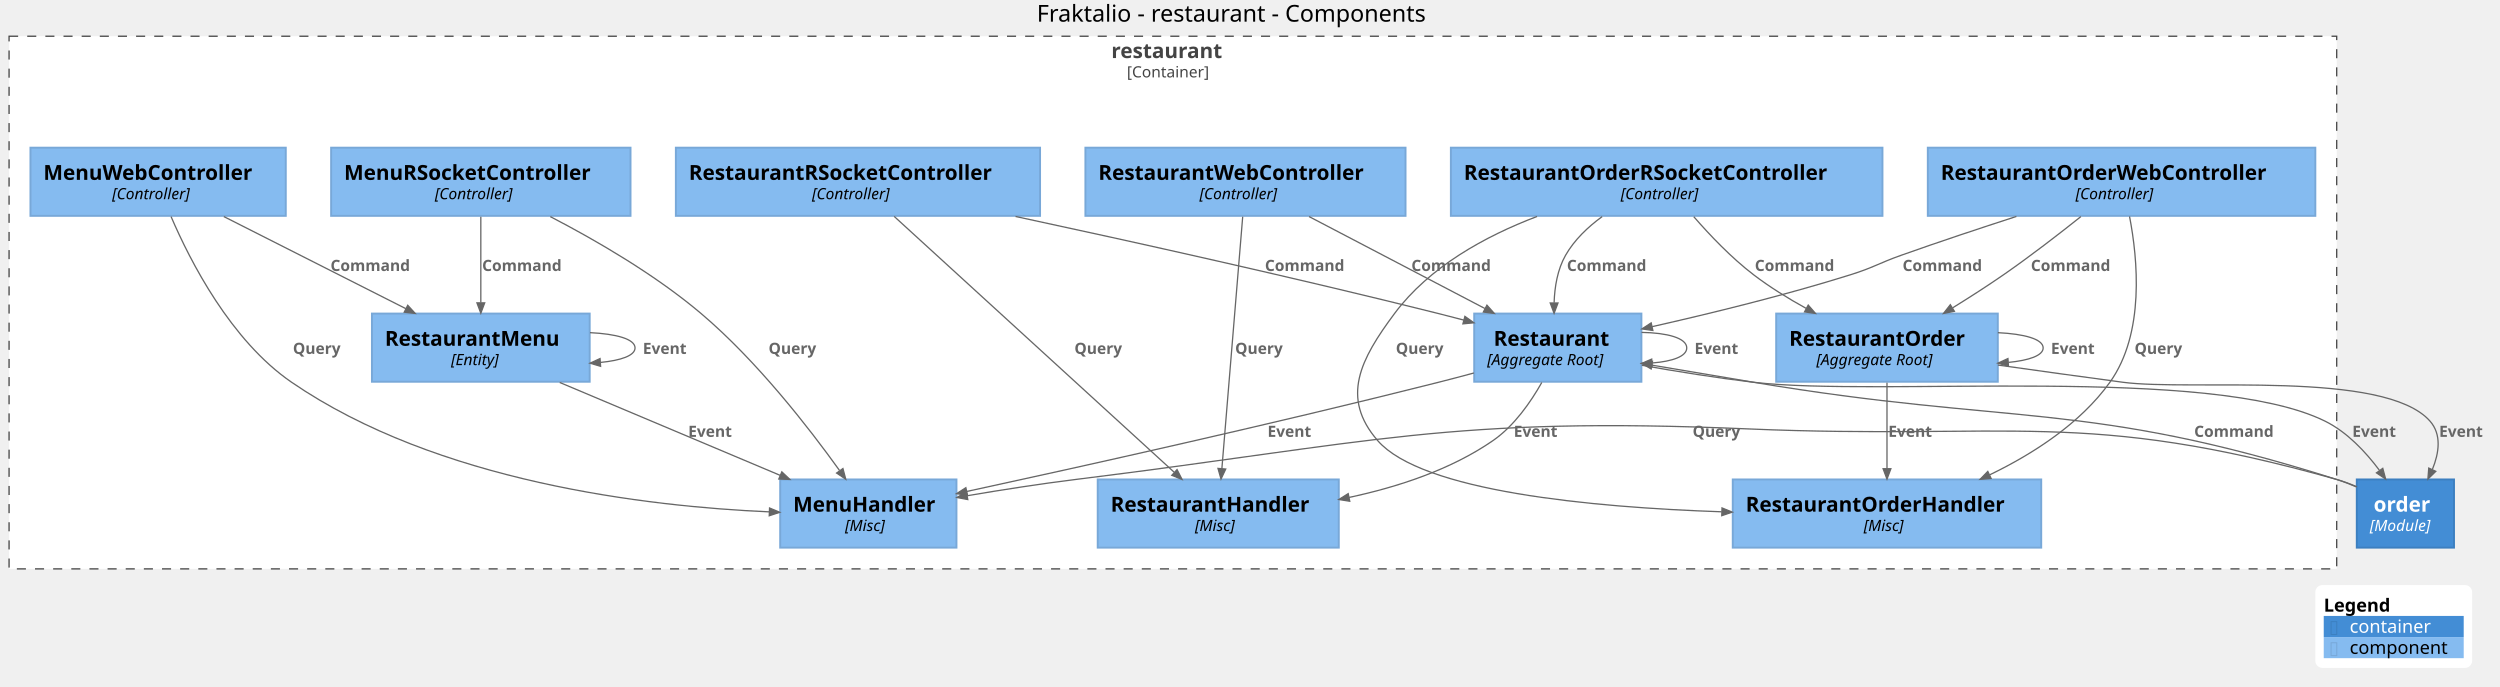
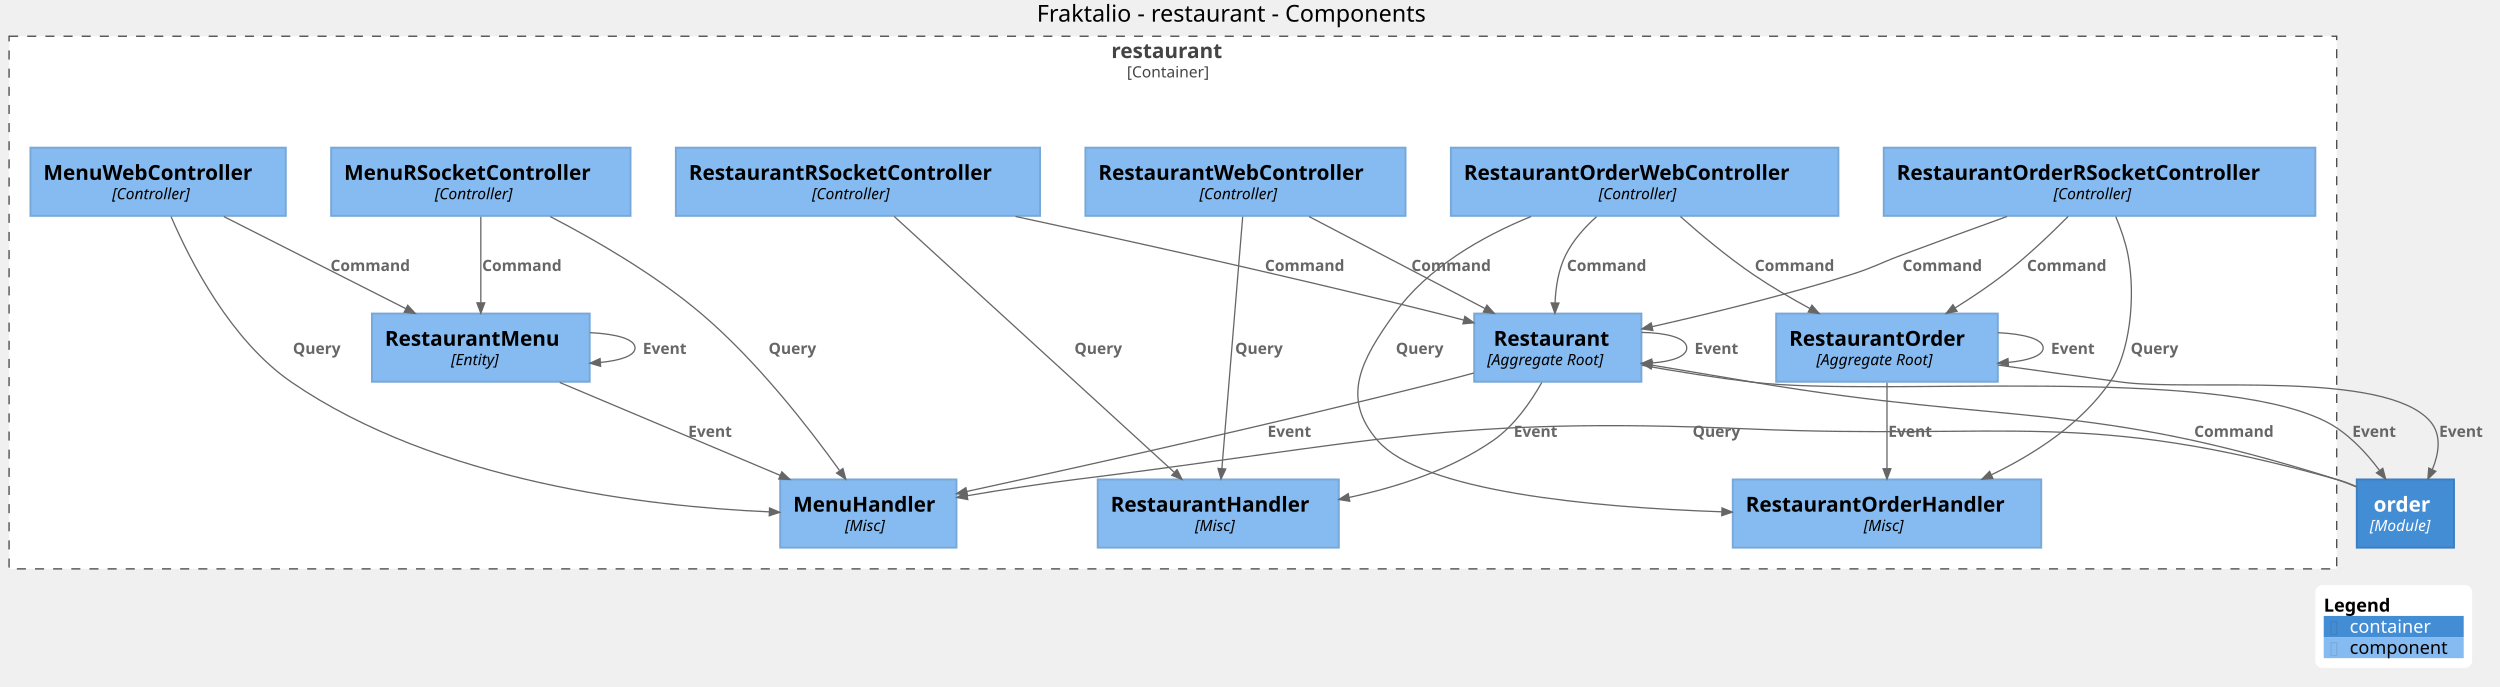
<svg xmlns="http://www.w3.org/2000/svg" contentScriptType="application/ecmascript" contentStyleType="text/css" height="530px" preserveAspectRatio="none" style="width:1929px;height:530px;background:#FFFFFF;" version="1.1" viewBox="0 0 1929 530" width="1929px" zoomAndPan="magnify">
  <defs />
  <g>
    <text fill="#000000" font-family="sans-serif" font-size="18" lengthAdjust="spacing" textLength="316" x="800" y="16.708">Fraktalio - restaurant - Components</text>
    <rect fill="#FFFFFF" height="411" style="stroke:#444444;stroke-width:1.0;stroke-dasharray:7.0,7.0;" width="1796" x="7" y="27.953" />
    <text fill="#444444" font-family="sans-serif" font-size="16" font-weight="bold" lengthAdjust="spacing" textLength="95" x="857.5" y="44.805">restaurant</text>
    <text fill="#444444" font-family="sans-serif" font-size="12" lengthAdjust="spacing" textLength="71" x="869.5" y="59.717">[Container]</text>
    <rect fill="#85BBF0" height="52.594" style="stroke:#78A8D8;stroke-width:1.5;" width="171" x="1370.5" y="241.953" />
    <text fill="#000000" font-family="sans-serif" font-size="16" font-weight="bold" lengthAdjust="spacing" textLength="151" x="1380.5" y="266.805">RestaurantOrder</text>
    <text fill="#000000" font-family="sans-serif" font-size="12" font-style="italic" lengthAdjust="spacing" textLength="109" x="1401.5" y="281.717">[Aggregate Root]</text>
    <rect fill="#85BBF0" height="52.594" style="stroke:#78A8D8;stroke-width:1.5;" width="238" x="1337" y="369.953" />
    <text fill="#000000" font-family="sans-serif" font-size="16" font-weight="bold" lengthAdjust="spacing" textLength="218" x="1347" y="394.805">RestaurantOrderHandler</text>
    <text fill="#000000" font-family="sans-serif" font-size="12" font-style="italic" lengthAdjust="spacing" textLength="36" x="1438" y="409.717">[Misc]</text>
    <rect fill="#85BBF0" height="52.594" style="stroke:#78A8D8;stroke-width:1.5;" width="129" x="1137.5" y="241.953" />
    <text fill="#000000" font-family="sans-serif" font-size="16" font-weight="bold" lengthAdjust="spacing" textLength="99" x="1152.5" y="266.805">Restaurant</text>
    <text fill="#000000" font-family="sans-serif" font-size="12" font-style="italic" lengthAdjust="spacing" textLength="109" x="1147.5" y="281.717">[Aggregate Root]</text>
    <rect fill="#85BBF0" height="52.594" style="stroke:#78A8D8;stroke-width:1.5;" width="186" x="847" y="369.953" />
    <text fill="#000000" font-family="sans-serif" font-size="16" font-weight="bold" lengthAdjust="spacing" textLength="166" x="857" y="394.805">RestaurantHandler</text>
    <text fill="#000000" font-family="sans-serif" font-size="12" font-style="italic" lengthAdjust="spacing" textLength="36" x="922" y="409.717">[Misc]</text>
    <rect fill="#85BBF0" height="52.594" style="stroke:#78A8D8;stroke-width:1.5;" width="136" x="602" y="369.953" />
    <text fill="#000000" font-family="sans-serif" font-size="16" font-weight="bold" lengthAdjust="spacing" textLength="116" x="612" y="394.805">MenuHandler</text>
    <text fill="#000000" font-family="sans-serif" font-size="12" font-style="italic" lengthAdjust="spacing" textLength="36" x="652" y="409.717">[Misc]</text>
    <rect fill="#85BBF0" height="52.594" style="stroke:#78A8D8;stroke-width:1.5;" width="168" x="287" y="241.953" />
    <text fill="#000000" font-family="sans-serif" font-size="16" font-weight="bold" lengthAdjust="spacing" textLength="148" x="297" y="266.805">RestaurantMenu</text>
    <text fill="#000000" font-family="sans-serif" font-size="12" font-style="italic" lengthAdjust="spacing" textLength="46" x="348" y="281.717">[Entity]</text>
+     <rect fill="#85BBF0" height="52.594" style="stroke:#78A8D8;stroke-width:1.5;" width="333" x="1453.5" y="113.953" />
+     <text fill="#000000" font-family="sans-serif" font-size="16" font-weight="bold" lengthAdjust="spacing" textLength="313" x="1463.5" y="138.805">RestaurantOrderRSocketController</text>
+     <text fill="#000000" font-family="sans-serif" font-size="12" font-style="italic" lengthAdjust="spacing" textLength="71" x="1584.5" y="153.717">[Controller]</text>
+     <rect fill="#85BBF0" height="52.594" style="stroke:#78A8D8;stroke-width:1.5;" width="299" x="1119.5" y="113.953" />
+     <text fill="#000000" font-family="sans-serif" font-size="16" font-weight="bold" lengthAdjust="spacing" textLength="279" x="1129.5" y="138.805">RestaurantOrderWebController</text>
+     <text fill="#000000" font-family="sans-serif" font-size="12" font-style="italic" lengthAdjust="spacing" textLength="71" x="1233.5" y="153.717">[Controller]</text>
+     <rect fill="#85BBF0" height="52.594" style="stroke:#78A8D8;stroke-width:1.5;" width="197" x="23.5" y="113.953" />
+     <text fill="#000000" font-family="sans-serif" font-size="16" font-weight="bold" lengthAdjust="spacing" textLength="177" x="33.5" y="138.805">MenuWebController</text>
+     <text fill="#000000" font-family="sans-serif" font-size="12" font-style="italic" lengthAdjust="spacing" textLength="71" x="86.5" y="153.717">[Controller]</text>
    <rect fill="#85BBF0" height="52.594" style="stroke:#78A8D8;stroke-width:1.5;" width="231" x="255.5" y="113.953" />
    <text fill="#000000" font-family="sans-serif" font-size="16" font-weight="bold" lengthAdjust="spacing" textLength="211" x="265.5" y="138.805">MenuRSocketController</text>
    <text fill="#000000" font-family="sans-serif" font-size="12" font-style="italic" lengthAdjust="spacing" textLength="71" x="335.5" y="153.717">[Controller]</text>
-     <rect fill="#85BBF0" height="52.594" style="stroke:#78A8D8;stroke-width:1.5;" width="197" x="23.5" y="113.953" />
-     <text fill="#000000" font-family="sans-serif" font-size="16" font-weight="bold" lengthAdjust="spacing" textLength="177" x="33.5" y="138.805">MenuWebController</text>
-     <text fill="#000000" font-family="sans-serif" font-size="12" font-style="italic" lengthAdjust="spacing" textLength="71" x="86.5" y="153.717">[Controller]</text>
-     <rect fill="#85BBF0" height="52.594" style="stroke:#78A8D8;stroke-width:1.5;" width="299" x="1487.5" y="113.953" />
-     <text fill="#000000" font-family="sans-serif" font-size="16" font-weight="bold" lengthAdjust="spacing" textLength="279" x="1497.5" y="138.805">RestaurantOrderWebController</text>
-     <text fill="#000000" font-family="sans-serif" font-size="12" font-style="italic" lengthAdjust="spacing" textLength="71" x="1601.5" y="153.717">[Controller]</text>
-     <rect fill="#85BBF0" height="52.594" style="stroke:#78A8D8;stroke-width:1.5;" width="333" x="1119.5" y="113.953" />
-     <text fill="#000000" font-family="sans-serif" font-size="16" font-weight="bold" lengthAdjust="spacing" textLength="313" x="1129.5" y="138.805">RestaurantOrderRSocketController</text>
-     <text fill="#000000" font-family="sans-serif" font-size="12" font-style="italic" lengthAdjust="spacing" textLength="71" x="1250.5" y="153.717">[Controller]</text>
    <rect fill="#85BBF0" height="52.594" style="stroke:#78A8D8;stroke-width:1.5;" width="247" x="837.5" y="113.953" />
    <text fill="#000000" font-family="sans-serif" font-size="16" font-weight="bold" lengthAdjust="spacing" textLength="227" x="847.5" y="138.805">RestaurantWebController</text>
    <text fill="#000000" font-family="sans-serif" font-size="12" font-style="italic" lengthAdjust="spacing" textLength="71" x="925.5" y="153.717">[Controller]</text>
    <rect fill="#85BBF0" height="52.594" style="stroke:#78A8D8;stroke-width:1.5;" width="281" x="521.5" y="113.953" />
    <text fill="#000000" font-family="sans-serif" font-size="16" font-weight="bold" lengthAdjust="spacing" textLength="261" x="531.5" y="138.805">RestaurantRSocketController</text>
    <text fill="#000000" font-family="sans-serif" font-size="12" font-style="italic" lengthAdjust="spacing" textLength="71" x="626.5" y="153.717">[Controller]</text>
    <rect fill="#438DD5" height="52.594" style="stroke:#3C7FC0;stroke-width:1.5;" width="75" x="1818.5" y="369.953" />
    <text fill="#FFFFFF" font-family="sans-serif" font-size="16" font-weight="bold" lengthAdjust="spacing" textLength="49" x="1831.5" y="394.805">order</text>
    <text fill="#FFFFFF" font-family="sans-serif" font-size="12" font-style="italic" lengthAdjust="spacing" textLength="55" x="1828.5" y="409.717">[Module]</text>
    <path d="M1541.61,281.683 C1572.03,285.973 1606.53,290.753 1638,294.953 C1690.62,301.973 1839.9,285.123 1875,324.953 C1884.04,335.203 1882.09,349.333 1876.81,362.243 " fill="none" id="Fraktalio.restaurant.RestaurantOrder-to-Fraktalio.order" style="stroke:#666666;stroke-width:1.0;" />
    <polygon fill="#666666" points="1873.37,369.673,1879.461,363.682,1874.02,361.154,1873.37,369.673" style="stroke:#666666;stroke-width:1.0;" />
    <text fill="#666666" font-family="sans-serif" font-size="12" font-weight="bold" lengthAdjust="spacing" textLength="39" x="1882" y="337.092">Event</text>
    <path d="M1541.56,256.693 C1561.67,257.653 1576.5,261.573 1576.5,268.453 C1576.5,274.363 1565.55,278.083 1549.71,279.633 " fill="none" id="Fraktalio.restaurant.RestaurantOrder-to-Fraktalio.restaurant.RestaurantOrder" style="stroke:#666666;stroke-width:1.0;" />
    <polygon fill="#666666" points="1541.56,280.213,1549.754,282.633,1549.325,276.649,1541.56,280.213" style="stroke:#666666;stroke-width:1.0;" />
    <text fill="#666666" font-family="sans-serif" font-size="12" font-weight="bold" lengthAdjust="spacing" textLength="39" x="1582.5" y="273.092">Event</text>
    <path d="M1456,295.253 C1456,314.363 1456,340.593 1456,361.413 " fill="none" id="Fraktalio.restaurant.RestaurantOrder-to-Fraktalio.restaurant.RestaurantOrderHandler" style="stroke:#666666;stroke-width:1.0;" />
    <polygon fill="#666666" points="1456,369.683,1459,361.683,1453,361.683,1456,369.683" style="stroke:#666666;stroke-width:1.0;" />
    <text fill="#666666" font-family="sans-serif" font-size="12" font-weight="bold" lengthAdjust="spacing" textLength="39" x="1457" y="337.092">Event</text>
-     <path d="M1266.83,281.853 C1293.44,286.563 1324.62,291.603 1353,294.953 C1450.55,306.483 1705.93,281.463 1794,324.953 C1810.96,333.323 1825.28,348.593 1835.87,362.773 " fill="none" id="Fraktalio.restaurant.Restaurant-to-Fraktalio.order" style="stroke:#666666;stroke-width:1.0;" />
-     <polygon fill="#666666" points="1840.76,369.623,1838.548,361.37,1833.667,364.86,1840.76,369.623" style="stroke:#666666;stroke-width:1.0;" />
-     <text fill="#666666" font-family="sans-serif" font-size="12" font-weight="bold" lengthAdjust="spacing" textLength="39" x="1815" y="337.092">Event</text>
-     <path d="M1818.31,375.733 C1813.25,373.563 1808.06,371.553 1803,369.953 C1609.71,308.723 1552.96,328.503 1353,294.953 C1327.45,290.663 1299.47,285.943 1274.61,281.743 " fill="none" id="Fraktalio.order-to-Fraktalio.restaurant.Restaurant" style="stroke:#666666;stroke-width:1.0;" />
-     <polygon fill="#666666" points="1266.66,280.403,1274.05,284.69,1275.047,278.774,1266.66,280.403" style="stroke:#666666;stroke-width:1.0;" />
-     <text fill="#666666" font-family="sans-serif" font-size="12" font-weight="bold" lengthAdjust="spacing" textLength="69" x="1693" y="337.092">Command</text>
    <path d="M1266.6,256.473 C1286.19,256.773 1301.5,260.763 1301.5,268.453 C1301.5,275.003 1290.4,278.863 1275,280.053 " fill="none" id="Fraktalio.restaurant.Restaurant-to-Fraktalio.restaurant.Restaurant" style="stroke:#666666;stroke-width:1.0;" />
    <polygon fill="#666666" points="1266.6,280.433,1274.726,283.073,1274.458,277.079,1266.6,280.433" style="stroke:#666666;stroke-width:1.0;" />
    <text fill="#666666" font-family="sans-serif" font-size="12" font-weight="bold" lengthAdjust="spacing" textLength="39" x="1307.5" y="273.092">Event</text>
    <path d="M1189.64,295.123 C1181.08,310.293 1168.29,328.683 1152,339.953 C1119.43,362.473 1078.29,375.863 1040.94,383.813 " fill="none" id="Fraktalio.restaurant.Restaurant-to-Fraktalio.restaurant.RestaurantHandler" style="stroke:#666666;stroke-width:1.0;" />
    <polygon fill="#666666" points="1033.03,385.423,1041.468,386.764,1040.269,380.885,1033.03,385.423" style="stroke:#666666;stroke-width:1.0;" />
    <text fill="#666666" font-family="sans-serif" font-size="12" font-weight="bold" lengthAdjust="spacing" textLength="39" x="1168" y="337.092">Event</text>
    <path d="M1137.26,287.793 C1128.13,290.273 1118.84,292.723 1110,294.953 C982.92,327.063 834.05,360.113 746.12,379.173 " fill="none" id="Fraktalio.restaurant.Restaurant-to-Fraktalio.restaurant.MenuHandler" style="stroke:#666666;stroke-width:1.0;" />
    <polygon fill="#666666" points="738.07,380.923,746.523,382.169,745.258,376.304,738.07,380.923" style="stroke:#666666;stroke-width:1.0;" />
    <text fill="#666666" font-family="sans-serif" font-size="12" font-weight="bold" lengthAdjust="spacing" textLength="39" x="978" y="337.092">Event</text>
    <path d="M455.23,256.673 C475.22,257.623 490,261.543 490,268.453 C490,274.393 479.08,278.123 463.33,279.653 " fill="none" id="Fraktalio.restaurant.RestaurantMenu-to-Fraktalio.restaurant.RestaurantMenu" style="stroke:#666666;stroke-width:1.0;" />
    <polygon fill="#666666" points="455.23,280.233,463.424,282.653,462.995,276.669,455.23,280.233" style="stroke:#666666;stroke-width:1.0;" />
    <text fill="#666666" font-family="sans-serif" font-size="12" font-weight="bold" lengthAdjust="spacing" textLength="39" x="496" y="273.092">Event</text>
    <path d="M431.87,295.103 C481.26,315.913 550.86,345.243 602.06,366.823 " fill="none" id="Fraktalio.restaurant.RestaurantMenu-to-Fraktalio.restaurant.MenuHandler" style="stroke:#666666;stroke-width:1.0;" />
    <polygon fill="#666666" points="609.47,369.943,603.268,364.066,600.933,369.593,609.47,369.943" style="stroke:#666666;stroke-width:1.0;" />
    <text fill="#666666" font-family="sans-serif" font-size="12" font-weight="bold" lengthAdjust="spacing" textLength="39" x="531" y="337.092">Event</text>
+     <path d="M1266.83,281.853 C1293.44,286.563 1324.62,291.603 1353,294.953 C1450.55,306.483 1705.93,281.463 1794,324.953 C1810.96,333.323 1825.28,348.593 1835.87,362.773 " fill="none" id="Fraktalio.restaurant.Restaurant-to-Fraktalio.order" style="stroke:#666666;stroke-width:1.0;" />
+     <polygon fill="#666666" points="1840.76,369.623,1838.548,361.37,1833.667,364.86,1840.76,369.623" style="stroke:#666666;stroke-width:1.0;" />
+     <text fill="#666666" font-family="sans-serif" font-size="12" font-weight="bold" lengthAdjust="spacing" textLength="39" x="1815" y="337.092">Event</text>
+     <path d="M1818.31,375.733 C1813.25,373.563 1808.06,371.553 1803,369.953 C1609.71,308.723 1552.96,328.503 1353,294.953 C1327.45,290.663 1299.47,285.943 1274.61,281.743 " fill="none" id="Fraktalio.order-to-Fraktalio.restaurant.Restaurant" style="stroke:#666666;stroke-width:1.0;" />
+     <polygon fill="#666666" points="1266.66,280.403,1274.05,284.69,1275.047,278.774,1266.66,280.403" style="stroke:#666666;stroke-width:1.0;" />
+     <text fill="#666666" font-family="sans-serif" font-size="12" font-weight="bold" lengthAdjust="spacing" textLength="69" x="1693" y="337.092">Command</text>
+     <path d="M1548.67,167.003 C1522.9,176.323 1493.6,187.013 1467,196.953 C1449.6,203.453 1445.72,206.393 1428,211.953 C1377.45,227.813 1319.39,241.983 1274.78,252.043 " fill="none" id="Fraktalio.restaurant.RestaurantOrderRSocketController-to-Fraktalio.restaurant.Restaurant" style="stroke:#666666;stroke-width:1.0;" />
+     <polygon fill="#666666" points="1266.89,253.803,1275.351,254.99,1274.045,249.134,1266.89,253.803" style="stroke:#666666;stroke-width:1.0;" />
+     <text fill="#666666" font-family="sans-serif" font-size="12" font-weight="bold" lengthAdjust="spacing" textLength="69" x="1468" y="209.092">Command</text>
+     <path d="M1231.88,167.193 C1222.53,175.563 1213.58,185.653 1208,196.953 C1202.48,208.143 1200.39,221.543 1199.88,233.653 " fill="none" id="Fraktalio.restaurant.RestaurantOrderWebController-to-Fraktalio.restaurant.Restaurant" style="stroke:#666666;stroke-width:1.0;" />
+     <polygon fill="#666666" points="1199.76,241.783,1202.874,233.827,1196.875,233.741,1199.76,241.783" style="stroke:#666666;stroke-width:1.0;" />
+     <text fill="#666666" font-family="sans-serif" font-size="12" font-weight="bold" lengthAdjust="spacing" textLength="69" x="1209" y="209.092">Command</text>
+     <path d="M172.69,167.103 C213.42,187.713 270.64,216.673 313.16,238.183 " fill="none" id="Fraktalio.restaurant.MenuWebController-to-Fraktalio.restaurant.RestaurantMenu" style="stroke:#666666;stroke-width:1.0;" />
+     <polygon fill="#666666" points="320.38,241.843,314.601,235.55,311.888,240.901,320.38,241.843" style="stroke:#666666;stroke-width:1.0;" />
+     <text fill="#666666" font-family="sans-serif" font-size="12" font-weight="bold" lengthAdjust="spacing" textLength="69" x="255" y="209.092">Command</text>
    <path d="M371,167.253 C371,186.363 371,212.593 371,233.413 " fill="none" id="Fraktalio.restaurant.MenuRSocketController-to-Fraktalio.restaurant.RestaurantMenu" style="stroke:#666666;stroke-width:1.0;" />
    <polygon fill="#666666" points="371,241.683,374,233.683,368,233.683,371,241.683" style="stroke:#666666;stroke-width:1.0;" />
    <text fill="#666666" font-family="sans-serif" font-size="12" font-weight="bold" lengthAdjust="spacing" textLength="69" x="372" y="209.092">Command</text>
-     <path d="M172.69,167.103 C213.42,187.713 270.64,216.673 313.16,238.183 " fill="none" id="Fraktalio.restaurant.MenuWebController-to-Fraktalio.restaurant.RestaurantMenu" style="stroke:#666666;stroke-width:1.0;" />
-     <polygon fill="#666666" points="320.38,241.843,314.601,235.55,311.888,240.901,320.38,241.843" style="stroke:#666666;stroke-width:1.0;" />
-     <text fill="#666666" font-family="sans-serif" font-size="12" font-weight="bold" lengthAdjust="spacing" textLength="69" x="255" y="209.092">Command</text>
-     <path d="M1555.86,167.003 C1527.63,176.143 1495.82,186.713 1467,196.953 C1449.5,203.173 1445.72,206.393 1428,211.953 C1377.45,227.813 1319.39,241.983 1274.78,252.043 " fill="none" id="Fraktalio.restaurant.RestaurantOrderWebController-to-Fraktalio.restaurant.Restaurant" style="stroke:#666666;stroke-width:1.0;" />
-     <polygon fill="#666666" points="1266.89,253.803,1275.351,254.99,1274.045,249.134,1266.89,253.803" style="stroke:#666666;stroke-width:1.0;" />
-     <text fill="#666666" font-family="sans-serif" font-size="12" font-weight="bold" lengthAdjust="spacing" textLength="69" x="1468" y="209.092">Command</text>
-     <path d="M1236.24,167.113 C1225.19,175.173 1214.76,185.113 1208,196.953 C1201.77,207.873 1199.56,221.333 1199.15,233.563 " fill="none" id="Fraktalio.restaurant.RestaurantOrderRSocketController-to-Fraktalio.restaurant.Restaurant" style="stroke:#666666;stroke-width:1.0;" />
-     <polygon fill="#666666" points="1199.13,241.773,1202.144,233.779,1196.144,233.768,1199.13,241.773" style="stroke:#666666;stroke-width:1.0;" />
-     <text fill="#666666" font-family="sans-serif" font-size="12" font-weight="bold" lengthAdjust="spacing" textLength="69" x="1209" y="209.092">Command</text>
-     <path d="M1605.62,167.103 C1588.36,180.863 1566.37,197.843 1546,211.953 C1533.52,220.593 1519.72,229.443 1506.74,237.473 " fill="none" id="Fraktalio.restaurant.RestaurantOrderWebController-to-Fraktalio.restaurant.RestaurantOrder" style="stroke:#666666;stroke-width:1.0;" />
-     <polygon fill="#666666" points="1499.63,241.833,1508.017,240.202,1504.877,235.09,1499.63,241.833" style="stroke:#666666;stroke-width:1.0;" />
-     <text fill="#666666" font-family="sans-serif" font-size="12" font-weight="bold" lengthAdjust="spacing" textLength="69" x="1567" y="209.092">Command</text>
-     <path d="M1306.91,167.193 C1319.34,181.483 1335.96,198.933 1353,211.953 C1365.44,221.463 1379.72,230.273 1393.61,237.943 " fill="none" id="Fraktalio.restaurant.RestaurantOrderRSocketController-to-Fraktalio.restaurant.RestaurantOrder" style="stroke:#666666;stroke-width:1.0;" />
-     <polygon fill="#666666" points="1400.83,241.853,1395.23,235.401,1392.368,240.674,1400.83,241.853" style="stroke:#666666;stroke-width:1.0;" />
-     <text fill="#666666" font-family="sans-serif" font-size="12" font-weight="bold" lengthAdjust="spacing" textLength="69" x="1354" y="209.092">Command</text>
    <path d="M1010.06,167.103 C1049.4,187.673 1104.64,216.553 1145.76,238.053 " fill="none" id="Fraktalio.restaurant.RestaurantWebController-to-Fraktalio.restaurant.Restaurant" style="stroke:#666666;stroke-width:1.0;" />
    <polygon fill="#666666" points="1153.01,241.843,1147.317,235.472,1144.532,240.786,1153.01,241.843" style="stroke:#666666;stroke-width:1.0;" />
    <text fill="#666666" font-family="sans-serif" font-size="12" font-weight="bold" lengthAdjust="spacing" textLength="69" x="1089" y="209.092">Command</text>
    <path d="M783.6,167.023 C873.93,186.433 1000.01,214.393 1110,241.953 C1116.36,243.543 1122.94,245.253 1129.54,247.003 " fill="none" id="Fraktalio.restaurant.RestaurantRSocketController-to-Fraktalio.restaurant.Restaurant" style="stroke:#666666;stroke-width:1.0;" />
    <polygon fill="#666666" points="1137.27,249.073,1130.319,244.104,1128.766,249.9,1137.27,249.073" style="stroke:#666666;stroke-width:1.0;" />
    <text fill="#666666" font-family="sans-serif" font-size="12" font-weight="bold" lengthAdjust="spacing" textLength="69" x="976" y="209.092">Command</text>
-     <path d="M1185.99,167.023 C1145.83,182.293 1102.79,205.963 1076,241.953 C1049.76,277.193 1034.19,306.783 1063,339.953 C1097.04,379.143 1227.15,391.423 1328.45,394.903 " fill="none" id="Fraktalio.restaurant.RestaurantOrderRSocketController-to-Fraktalio.restaurant.RestaurantOrderHandler" style="stroke:#666666;stroke-width:1.0;" />
+     <path d="M1595.83,166.963 C1581.91,181.013 1563.71,198.303 1546,211.953 C1534.35,220.943 1521.17,229.733 1508.56,237.583 " fill="none" id="Fraktalio.restaurant.RestaurantOrderRSocketController-to-Fraktalio.restaurant.RestaurantOrder" style="stroke:#666666;stroke-width:1.0;" />
+     <polygon fill="#666666" points="1501.63,241.843,1510.017,240.212,1506.877,235.1,1501.63,241.843" style="stroke:#666666;stroke-width:1.0;" />
+     <text fill="#666666" font-family="sans-serif" font-size="12" font-weight="bold" lengthAdjust="spacing" textLength="69" x="1564" y="209.092">Command</text>
+     <path d="M1296.63,167.103 C1312.49,181.193 1333.15,198.483 1353,211.953 C1366.65,221.213 1382,230.183 1396.61,238.123 " fill="none" id="Fraktalio.restaurant.RestaurantOrderWebController-to-Fraktalio.restaurant.RestaurantOrder" style="stroke:#666666;stroke-width:1.0;" />
+     <polygon fill="#666666" points="1403.71,241.923,1398.084,235.493,1395.243,240.778,1403.71,241.923" style="stroke:#666666;stroke-width:1.0;" />
+     <text fill="#666666" font-family="sans-serif" font-size="12" font-weight="bold" lengthAdjust="spacing" textLength="69" x="1354" y="209.092">Command</text>
+     <path d="M1632.5,167.103 C1636.35,176.293 1640.08,186.873 1642,196.953 C1648.23,229.563 1643.17,273.003 1628,294.953 C1605.89,326.963 1570,350.243 1536.71,366.293 " fill="none" id="Fraktalio.restaurant.RestaurantOrderRSocketController-to-Fraktalio.restaurant.RestaurantOrderHandler" style="stroke:#666666;stroke-width:1.0;" />
+     <polygon fill="#666666" points="1529.2,369.813,1537.717,369.129,1535.167,363.698,1529.2,369.813" style="stroke:#666666;stroke-width:1.0;" />
+     <text fill="#666666" font-family="sans-serif" font-size="12" font-weight="bold" lengthAdjust="spacing" textLength="42" x="1644" y="273.092">Query</text>
+     <path d="M131.99,167.113 C146.85,201.753 178.15,262.833 225,294.953 C337.19,371.863 499.13,390.813 593.58,394.953 " fill="none" id="Fraktalio.restaurant.MenuWebController-to-Fraktalio.restaurant.MenuHandler" style="stroke:#666666;stroke-width:1.0;" />
+     <polygon fill="#666666" points="601.66,395.283,593.784,391.971,593.548,397.966,601.66,395.283" style="stroke:#666666;stroke-width:1.0;" />
+     <text fill="#666666" font-family="sans-serif" font-size="12" font-weight="bold" lengthAdjust="spacing" textLength="42" x="226" y="273.092">Query</text>
+     <path d="M1818.48,375.553 C1813.39,373.363 1808.15,371.403 1803,369.953 C1608.07,315.023 1551.34,339.623 1349,330.953 C1117.9,321.043 1059.57,341.563 830,369.953 C802.65,373.333 772.83,378.003 746.42,382.483 " fill="none" id="Fraktalio.order-to-Fraktalio.restaurant.MenuHandler" style="stroke:#666666;stroke-width:1.0;" />
+     <polygon fill="#666666" points="738.34,383.863,746.733,385.463,745.715,379.55,738.34,383.863" style="stroke:#666666;stroke-width:1.0;" />
+     <text fill="#666666" font-family="sans-serif" font-size="12" font-weight="bold" lengthAdjust="spacing" textLength="42" x="1306" y="337.092">Query</text>
+     <path d="M424.59,167.133 C459.67,185.333 505.42,211.813 541,241.953 C583.9,278.293 624.01,329.883 647.78,363.013 " fill="none" id="Fraktalio.restaurant.MenuRSocketController-to-Fraktalio.restaurant.MenuHandler" style="stroke:#666666;stroke-width:1.0;" />
+     <polygon fill="#666666" points="652.6,369.783,650.408,361.525,645.519,365.002,652.6,369.783" style="stroke:#666666;stroke-width:1.0;" />
+     <text fill="#666666" font-family="sans-serif" font-size="12" font-weight="bold" lengthAdjust="spacing" textLength="42" x="593" y="273.092">Query</text>
+     <path d="M1181.42,167.023 C1143.23,182.603 1101.46,206.523 1076,241.953 C1050.36,277.633 1034.19,306.783 1063,339.953 C1097.04,379.143 1227.15,391.423 1328.45,394.903 " fill="none" id="Fraktalio.restaurant.RestaurantOrderWebController-to-Fraktalio.restaurant.RestaurantOrderHandler" style="stroke:#666666;stroke-width:1.0;" />
    <polygon fill="#666666" points="1336.61,395.163,1328.71,391.908,1328.518,397.905,1336.61,395.163" style="stroke:#666666;stroke-width:1.0;" />
    <text fill="#666666" font-family="sans-serif" font-size="12" font-weight="bold" lengthAdjust="spacing" textLength="42" x="1077" y="273.092">Query</text>
    <path d="M958.87,167.203 C955.06,213.323 947.07,309.983 942.81,361.473 " fill="none" id="Fraktalio.restaurant.RestaurantWebController-to-Fraktalio.restaurant.RestaurantHandler" style="stroke:#666666;stroke-width:1.0;" />
    <polygon fill="#666666" points="942.13,369.633,945.777,361.907,939.797,361.414,942.13,369.633" style="stroke:#666666;stroke-width:1.0;" />
    <text fill="#666666" font-family="sans-serif" font-size="12" font-weight="bold" lengthAdjust="spacing" textLength="42" x="953" y="273.092">Query</text>
    <path d="M689.93,166.973 C741.24,213.853 850.32,313.523 905.91,364.303 " fill="none" id="Fraktalio.restaurant.RestaurantRSocketController-to-Fraktalio.restaurant.RestaurantHandler" style="stroke:#666666;stroke-width:1.0;" />
    <polygon fill="#666666" points="912.09,369.953,908.204,362.344,904.159,366.775,912.09,369.953" style="stroke:#666666;stroke-width:1.0;" />
    <text fill="#666666" font-family="sans-serif" font-size="12" font-weight="bold" lengthAdjust="spacing" textLength="42" x="829" y="273.092">Query</text>
-     <path d="M424.59,167.133 C459.67,185.333 505.42,211.813 541,241.953 C583.9,278.293 624.01,329.883 647.78,363.013 " fill="none" id="Fraktalio.restaurant.MenuRSocketController-to-Fraktalio.restaurant.MenuHandler" style="stroke:#666666;stroke-width:1.0;" />
-     <polygon fill="#666666" points="652.6,369.783,650.408,361.525,645.519,365.002,652.6,369.783" style="stroke:#666666;stroke-width:1.0;" />
-     <text fill="#666666" font-family="sans-serif" font-size="12" font-weight="bold" lengthAdjust="spacing" textLength="42" x="593" y="273.092">Query</text>
-     <path d="M1643.15,166.993 C1649.5,199.853 1655.06,257.203 1628,294.953 C1605.14,326.833 1568.78,350.193 1535.36,366.323 " fill="none" id="Fraktalio.restaurant.RestaurantOrderWebController-to-Fraktalio.restaurant.RestaurantOrderHandler" style="stroke:#666666;stroke-width:1.0;" />
-     <polygon fill="#666666" points="1527.83,369.863,1536.345,369.166,1533.787,363.738,1527.83,369.863" style="stroke:#666666;stroke-width:1.0;" />
-     <text fill="#666666" font-family="sans-serif" font-size="12" font-weight="bold" lengthAdjust="spacing" textLength="42" x="1647" y="273.092">Query</text>
-     <path d="M131.99,167.113 C146.85,201.753 178.15,262.833 225,294.953 C337.19,371.863 499.13,390.813 593.58,394.953 " fill="none" id="Fraktalio.restaurant.MenuWebController-to-Fraktalio.restaurant.MenuHandler" style="stroke:#666666;stroke-width:1.0;" />
-     <polygon fill="#666666" points="601.66,395.283,593.784,391.971,593.548,397.966,601.66,395.283" style="stroke:#666666;stroke-width:1.0;" />
-     <text fill="#666666" font-family="sans-serif" font-size="12" font-weight="bold" lengthAdjust="spacing" textLength="42" x="226" y="273.092">Query</text>
-     <path d="M1818.48,375.553 C1813.39,373.363 1808.15,371.403 1803,369.953 C1608.07,315.023 1551.34,339.623 1349,330.953 C1117.9,321.043 1059.57,341.563 830,369.953 C802.65,373.333 772.83,378.003 746.42,382.483 " fill="none" id="Fraktalio.order-to-Fraktalio.restaurant.MenuHandler" style="stroke:#666666;stroke-width:1.0;" />
-     <polygon fill="#666666" points="738.34,383.863,746.733,385.463,745.715,379.55,738.34,383.863" style="stroke:#666666;stroke-width:1.0;" />
-     <text fill="#666666" font-family="sans-serif" font-size="12" font-weight="bold" lengthAdjust="spacing" textLength="42" x="1306" y="337.092">Query</text>
    <rect fill="#FFFFFF" height="62.891" rx="5" ry="5" style="stroke:#FFFFFF;stroke-width:1.0;" width="120" x="1787" y="451.953" />
    <rect height="16.297" style="stroke:none;stroke-width:1.0;fill:none;" width="108" x="1793" y="458.953" />
    <text fill="#000000" font-family="sans-serif" font-size="14" font-weight="bold" lengthAdjust="spacing" textLength="59" x="1793" y="471.948">Legend</text>
    <text fill="#FFFFFF" font-family="sans-serif" font-size="14" lengthAdjust="spacing" textLength="0" x="1856" y="471.948" />
    <rect fill="#438DD5" height="16.297" style="stroke:none;stroke-width:1.0;" width="108" x="1793" y="475.25" />
    <text fill="#3C7FC0" font-family="sans-serif" font-size="14" lengthAdjust="spacing" textLength="8" x="1797" y="488.245">▯</text>
    <text fill="#FFFFFF" font-family="sans-serif" font-size="14" lengthAdjust="spacing" textLength="0" x="1809" y="488.245" />
    <text fill="#FFFFFF" font-family="sans-serif" font-size="14" lengthAdjust="spacing" textLength="65" x="1813" y="488.245">container</text>
    <text fill="#FFFFFF" font-family="sans-serif" font-size="14" lengthAdjust="spacing" textLength="0" x="1886" y="488.245" />
    <rect fill="#85BBF0" height="16.297" style="stroke:none;stroke-width:1.0;" width="108" x="1793" y="491.547" />
    <text fill="#78A8D8" font-family="sans-serif" font-size="14" lengthAdjust="spacing" textLength="8" x="1797" y="504.542">▯</text>
    <text fill="#FFFFFF" font-family="sans-serif" font-size="14" lengthAdjust="spacing" textLength="0" x="1809" y="504.542" />
    <text fill="#000000" font-family="sans-serif" font-size="14" lengthAdjust="spacing" textLength="80" x="1813" y="504.542">component</text>
    <text fill="#FFFFFF" font-family="sans-serif" font-size="14" lengthAdjust="spacing" textLength="0" x="1901" y="504.542" />
    <line style="stroke:#00000000;stroke-width:1.0;" x1="1793" x2="1901" y1="458.953" y2="458.953" />
    <line style="stroke:#00000000;stroke-width:1.0;" x1="1793" x2="1901" y1="475.25" y2="475.25" />
    <line style="stroke:#00000000;stroke-width:1.0;" x1="1793" x2="1901" y1="491.547" y2="491.547" />
    <line style="stroke:#00000000;stroke-width:1.0;" x1="1793" x2="1901" y1="507.844" y2="507.844" />
    <line style="stroke:#00000000;stroke-width:1.0;" x1="1793" x2="1793" y1="458.953" y2="507.844" />
    <line style="stroke:#00000000;stroke-width:1.0;" x1="1901" x2="1901" y1="458.953" y2="507.844" />
  </g>
</svg>
